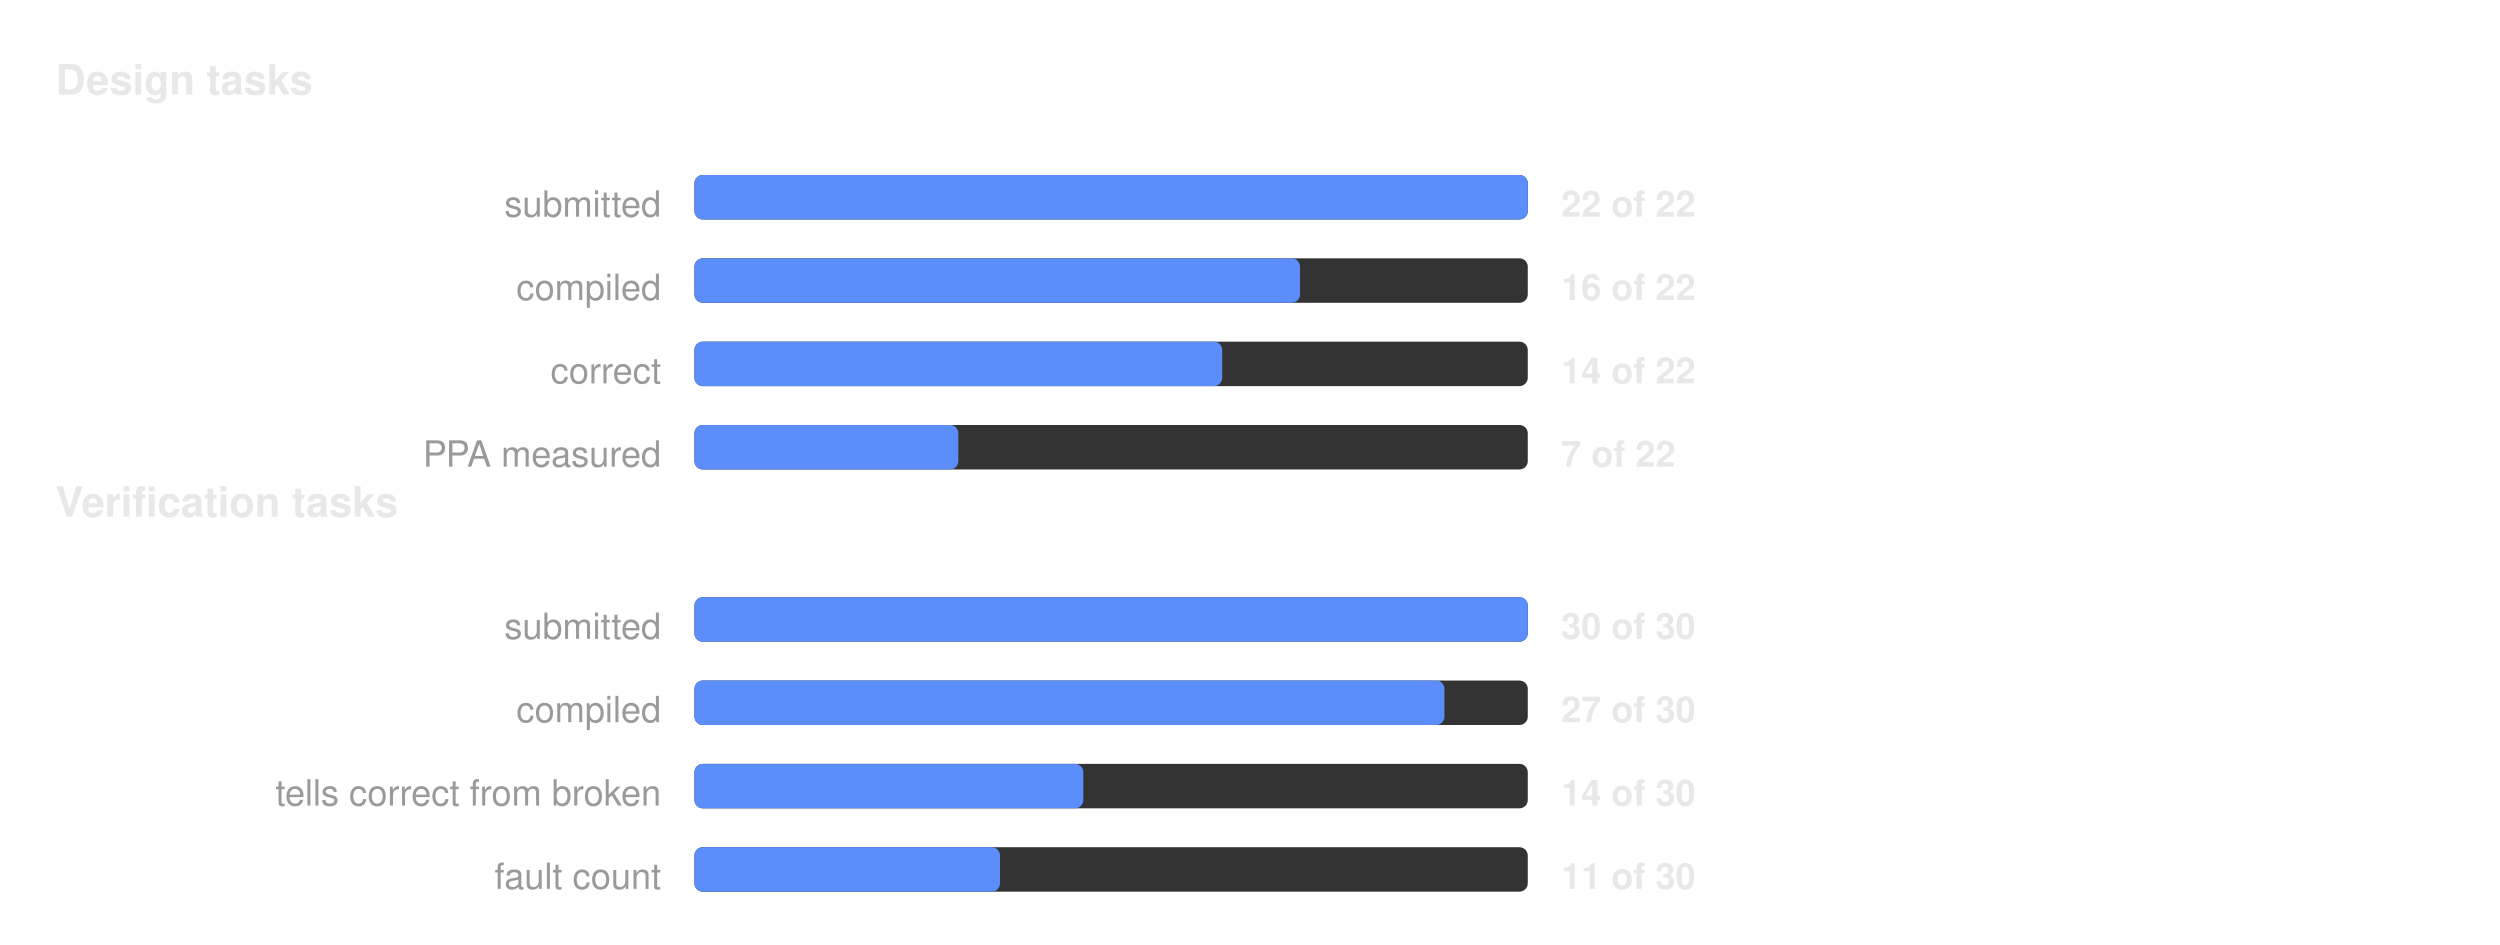
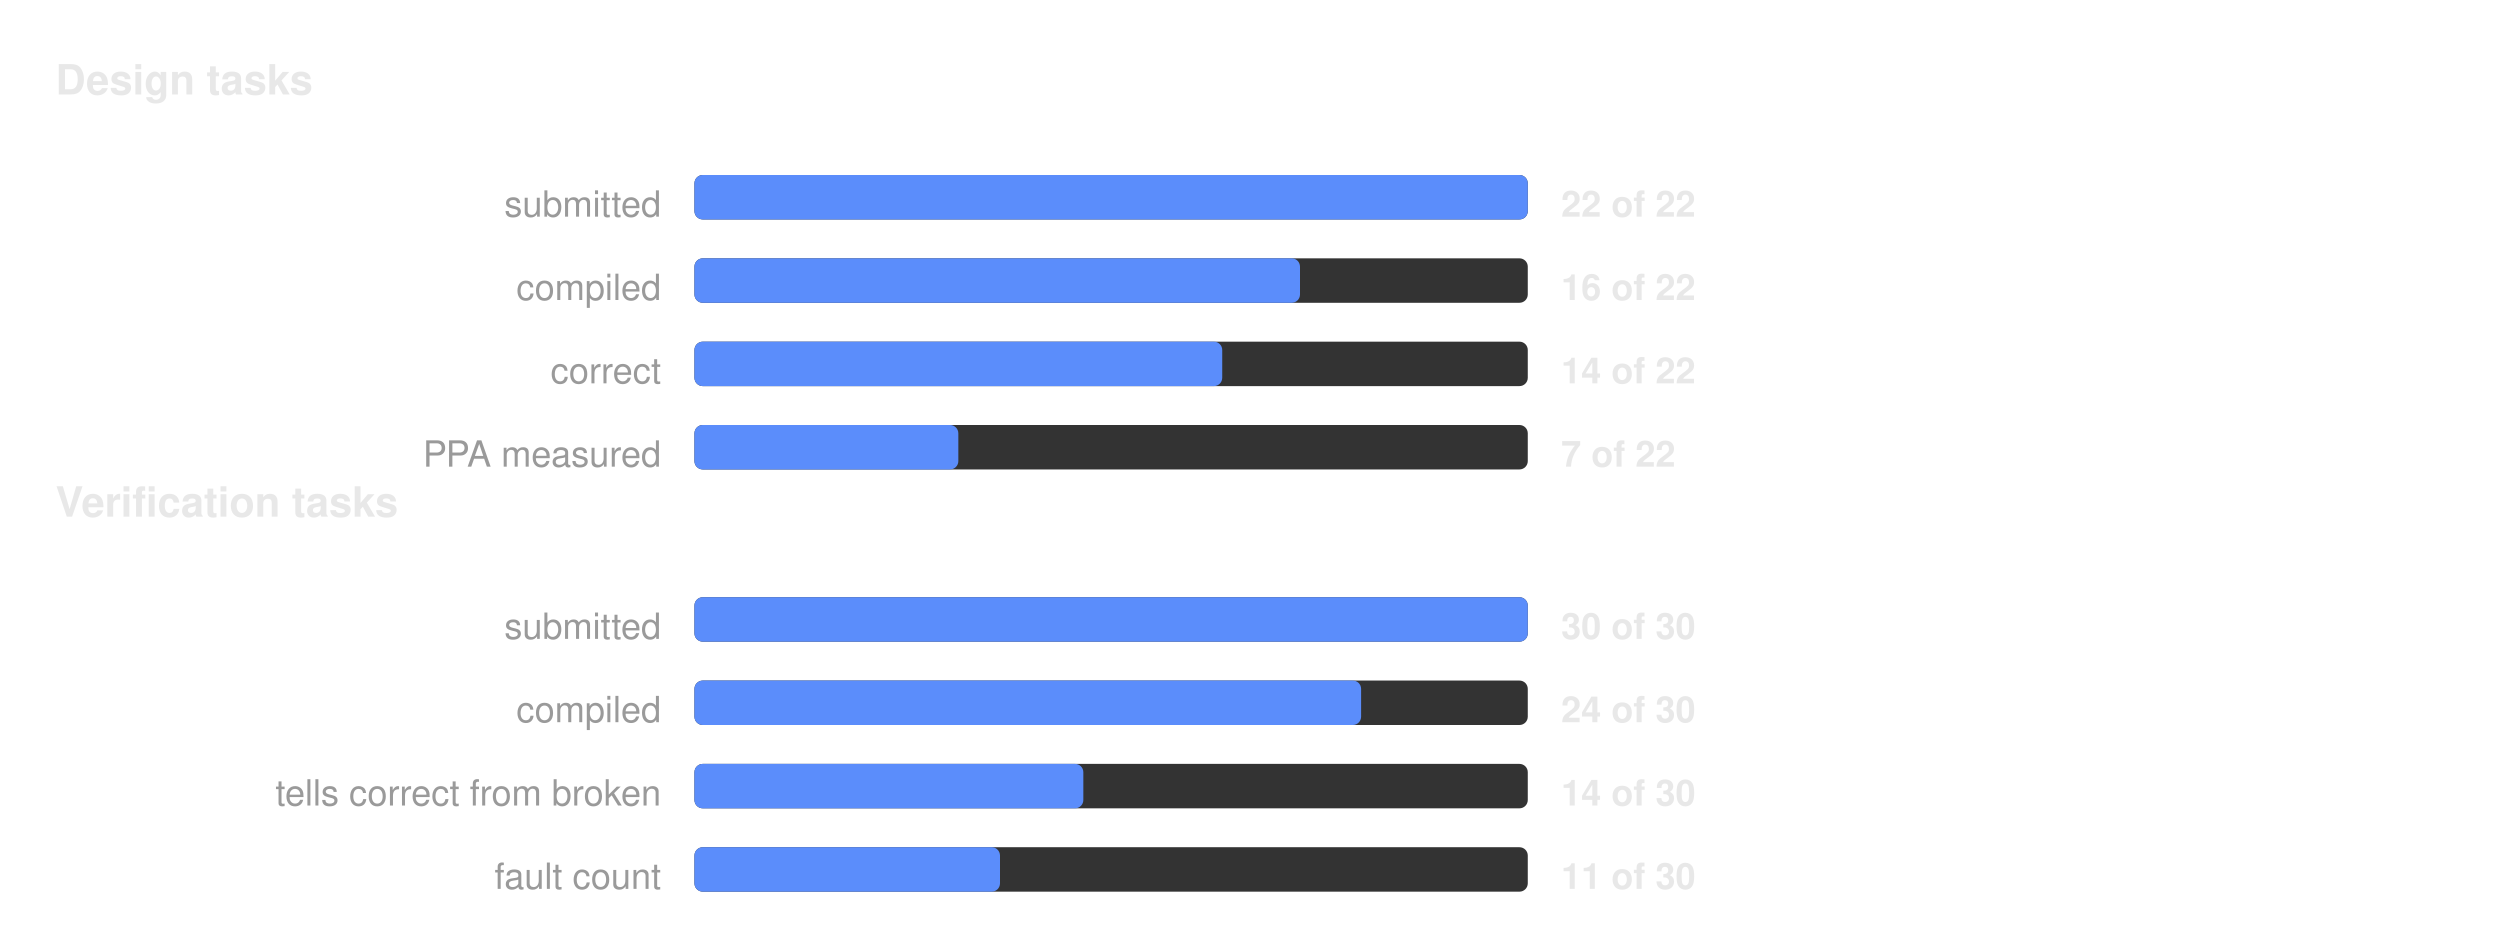
<svg xmlns="http://www.w3.org/2000/svg" viewBox="0 0 900 340" font-family="-apple-system,BlinkMacSystemFont,Segoe UI,Helvetica,Arial,sans-serif">
  <rect width="900" height="340" fill="none" />
  <text x="20" y="34" fill="#e8e8e8" font-size="15" font-weight="600">Design tasks</text>
  <text x="238" y="78" fill="#9a9a9a" font-size="13" text-anchor="end">submitted</text>
  <rect x="250" y="63" width="300" height="16" rx="3" fill="#333" />
  <rect x="250" y="63" width="300" height="16" rx="3" fill="#5b8dfb" />
  <text x="562" y="78" fill="#e8e8e8" font-size="13" font-weight="600">22 of 22</text>
  <text x="238" y="108" fill="#9a9a9a" font-size="13" text-anchor="end">compiled</text>
  <rect x="250" y="93" width="300" height="16" rx="3" fill="#333" />
  <rect x="250" y="93" width="218" height="16" rx="3" fill="#5b8dfb" />
  <text x="562" y="108" fill="#e8e8e8" font-size="13" font-weight="600">16 of 22</text>
  <text x="238" y="138" fill="#9a9a9a" font-size="13" text-anchor="end">correct</text>
  <rect x="250" y="123" width="300" height="16" rx="3" fill="#333" />
  <rect x="250" y="123" width="190" height="16" rx="3" fill="#5b8dfb" />
  <text x="562" y="138" fill="#e8e8e8" font-size="13" font-weight="600">14 of 22</text>
  <text x="238" y="168" fill="#9a9a9a" font-size="13" text-anchor="end">PPA measured</text>
  <rect x="250" y="153" width="300" height="16" rx="3" fill="#333" />
  <rect x="250" y="153" width="95" height="16" rx="3" fill="#5b8dfb" />
  <text x="562" y="168" fill="#e8e8e8" font-size="13" font-weight="600">7 of 22</text>
  <text x="20" y="186" fill="#e8e8e8" font-size="15" font-weight="600">Verification tasks</text>
  <text x="238" y="230" fill="#9a9a9a" font-size="13" text-anchor="end">submitted</text>
  <rect x="250" y="215" width="300" height="16" rx="3" fill="#333" />
  <rect x="250" y="215" width="300" height="16" rx="3" fill="#5b8dfb" />
  <text x="562" y="230" fill="#e8e8e8" font-size="13" font-weight="600">30 of 30</text>
  <text x="238" y="260" fill="#9a9a9a" font-size="13" text-anchor="end">compiled</text>
  <rect x="250" y="245" width="300" height="16" rx="3" fill="#333" />
-   <rect x="250" y="245" width="270" height="16" rx="3" fill="#5b8dfb" />
-   <text x="562" y="260" fill="#e8e8e8" font-size="13" font-weight="600">27 of 30</text>
+   <rect x="250" y="245" width="240" height="16" rx="3" fill="#5b8dfb" />
+   <text x="562" y="260" fill="#e8e8e8" font-size="13" font-weight="600">24 of 30</text>
  <text x="238" y="290" fill="#9a9a9a" font-size="13" text-anchor="end">tells correct from broken</text>
  <rect x="250" y="275" width="300" height="16" rx="3" fill="#333" />
  <rect x="250" y="275" width="140" height="16" rx="3" fill="#5b8dfb" />
  <text x="562" y="290" fill="#e8e8e8" font-size="13" font-weight="600">14 of 30</text>
  <text x="238" y="320" fill="#9a9a9a" font-size="13" text-anchor="end">fault count</text>
  <rect x="250" y="305" width="300" height="16" rx="3" fill="#333" />
  <rect x="250" y="305" width="110" height="16" rx="3" fill="#5b8dfb" />
  <text x="562" y="320" fill="#e8e8e8" font-size="13" font-weight="600">11 of 30</text>
</svg>
